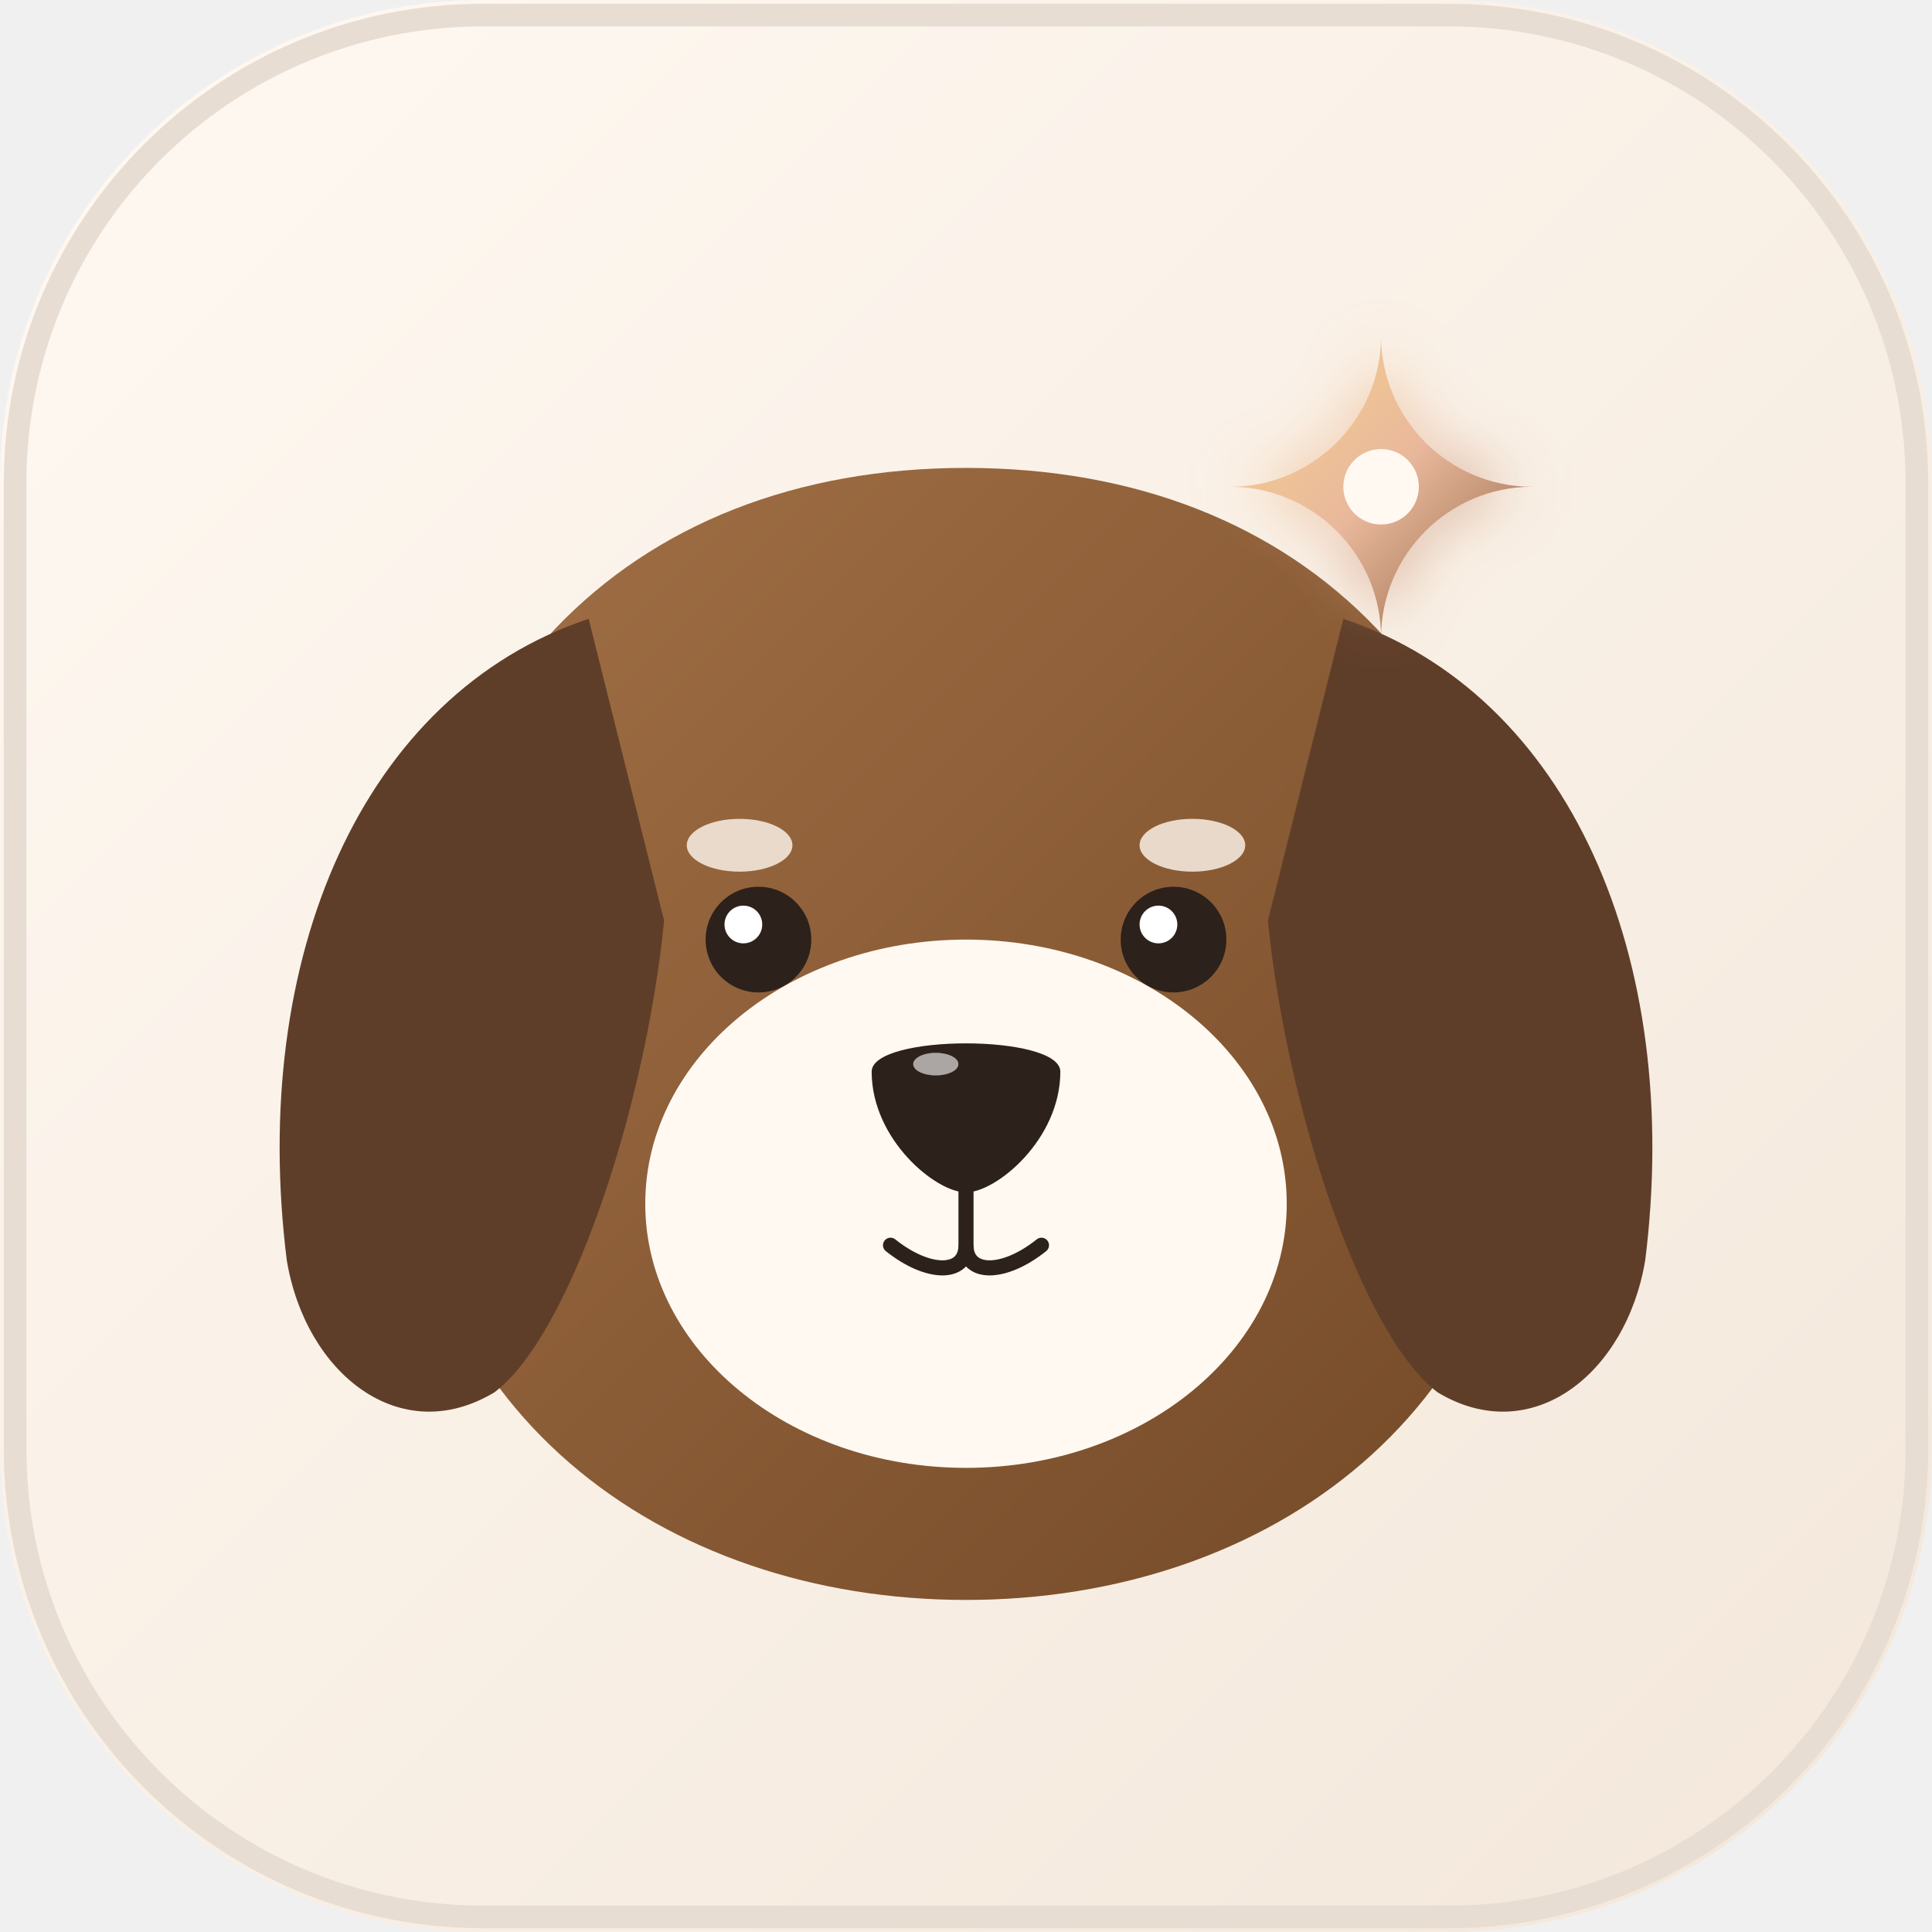
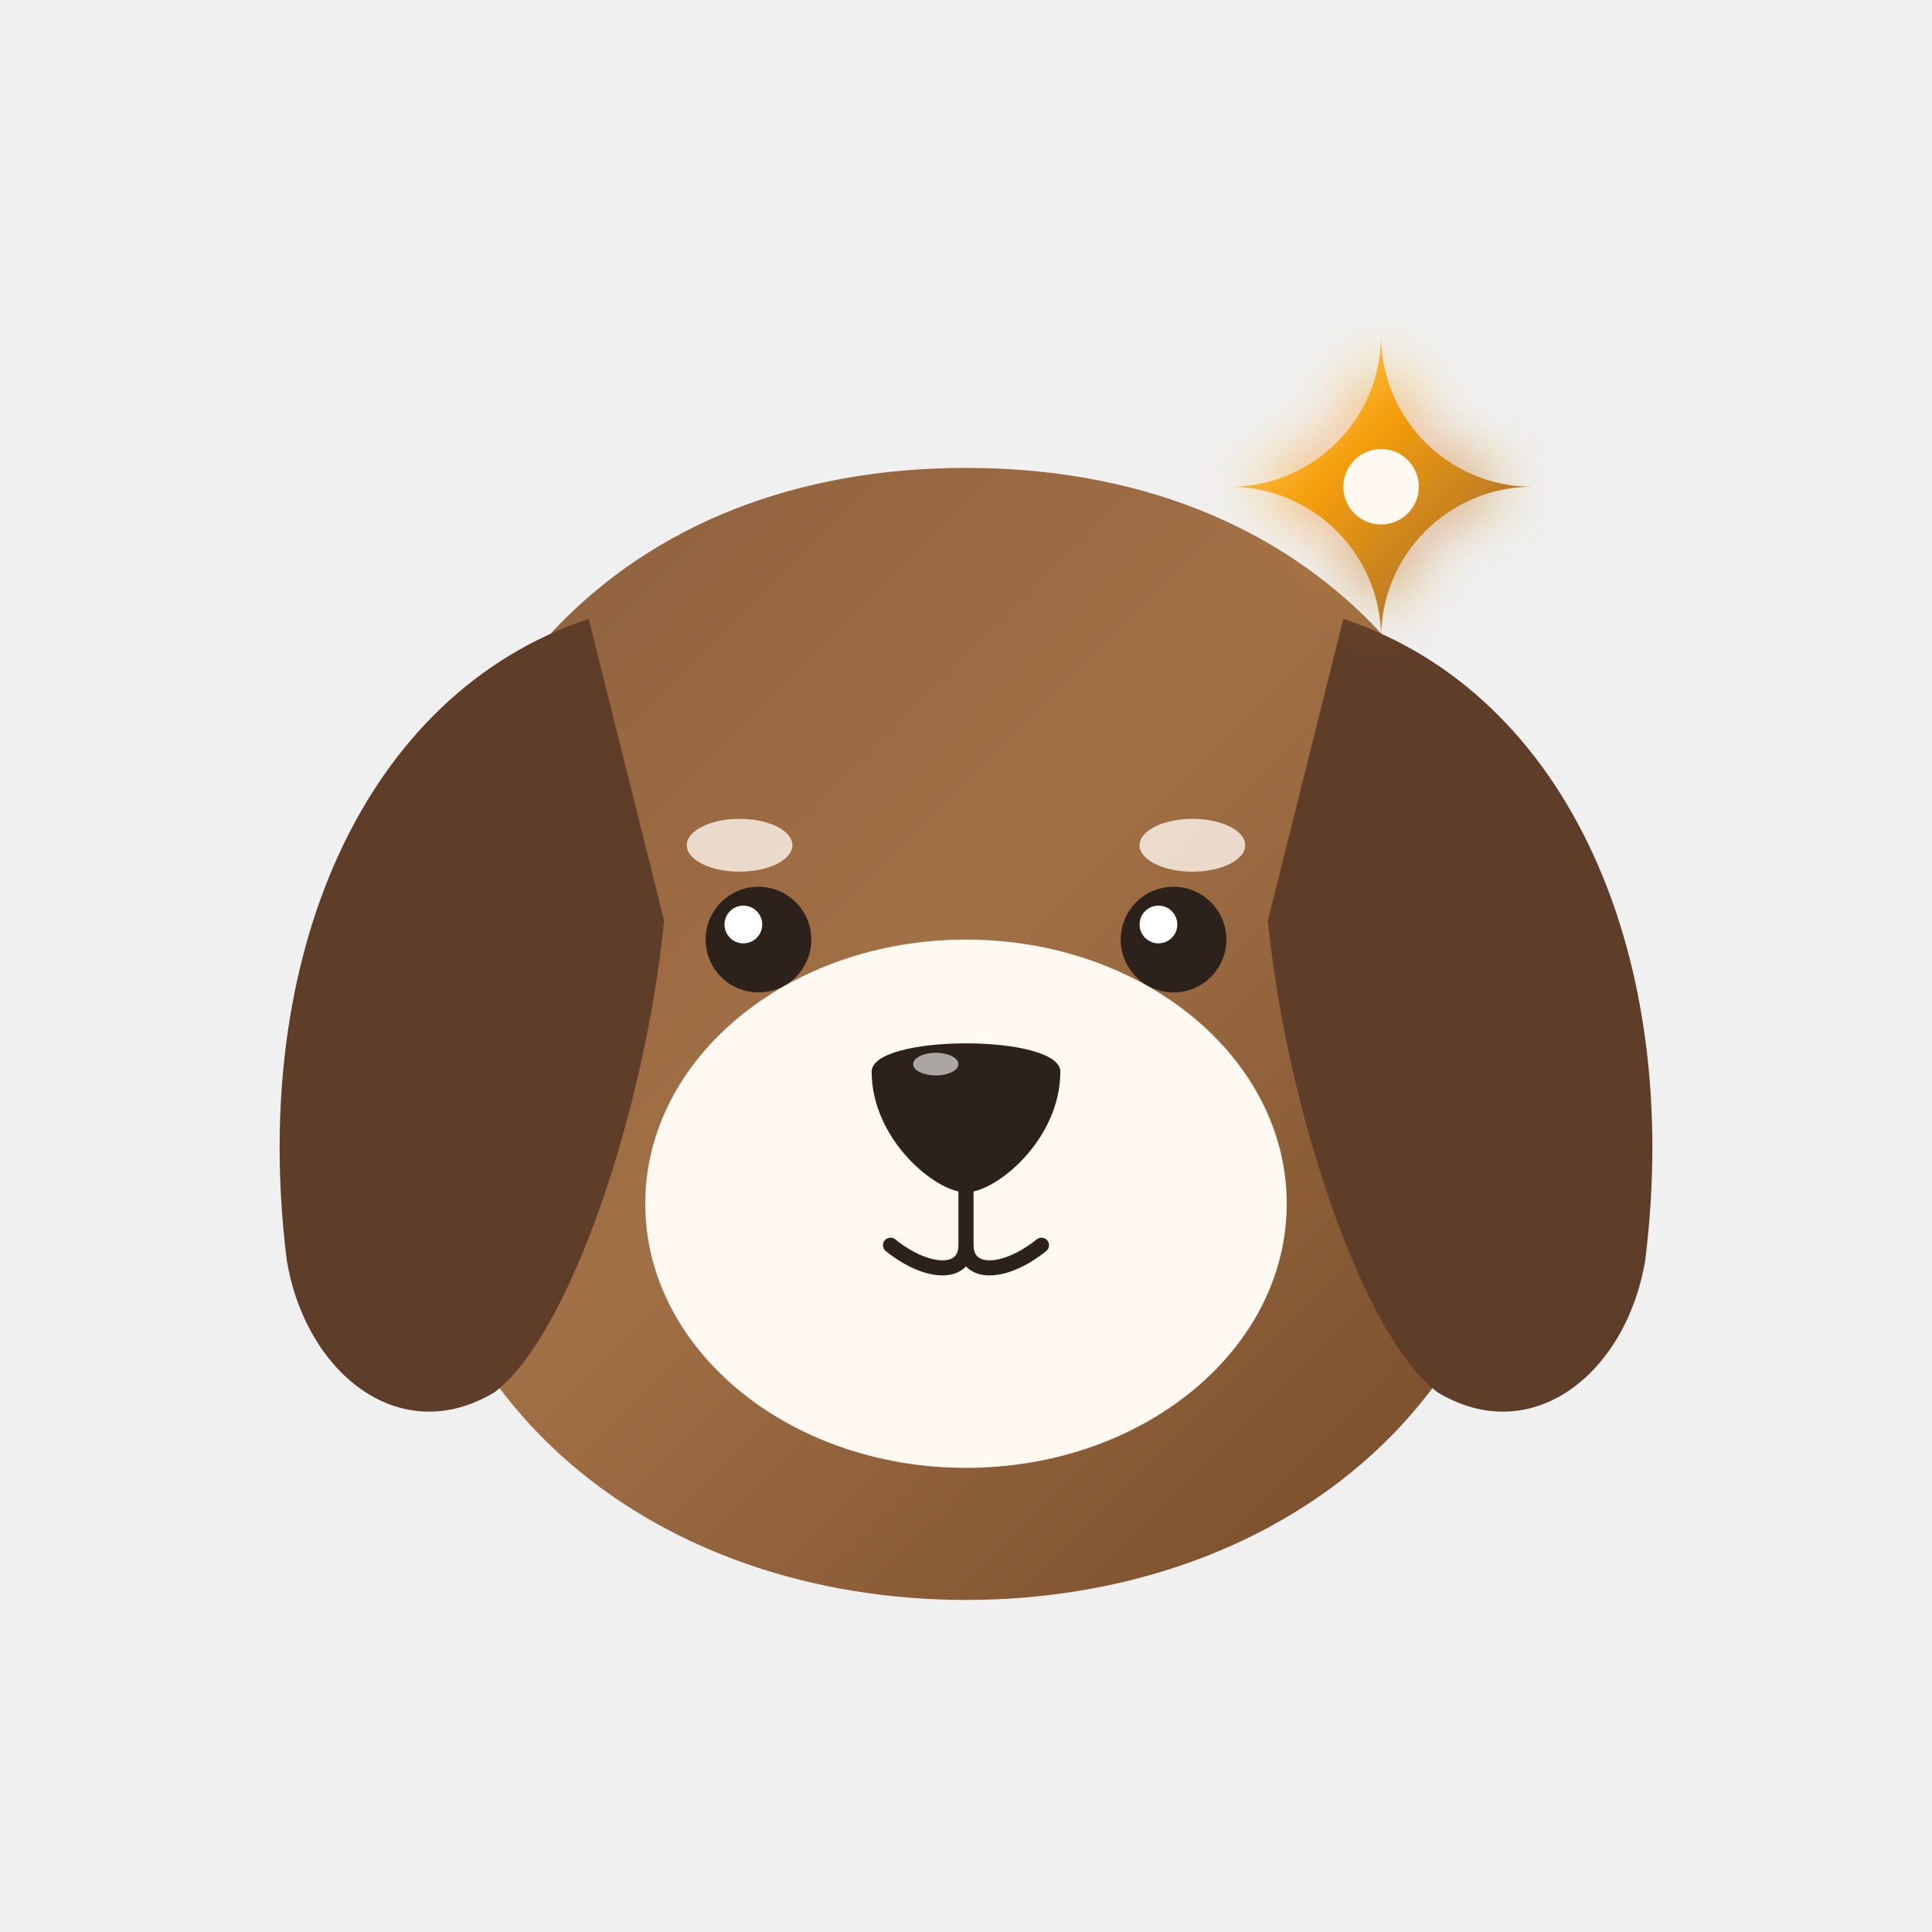
<svg xmlns="http://www.w3.org/2000/svg" viewBox="0 0 512 512" width="512" height="512">
  <defs>
-     <linearGradient id="bgGrad" x1="0%" y1="0%" x2="100%" y2="100%">
-       <stop offset="0%" stop-color="#FFF9F2" />
-       <stop offset="100%" stop-color="#F3E7DA" />
-     </linearGradient>
    <linearGradient id="pupGrad" x1="0%" y1="0%" x2="100%" y2="100%">
-       <stop offset="0%" stop-color="#A27046" />
+       <stop offset="0%" stop-color="#8B5E3C" />
+       <stop offset="45%" stop-color="#A27046" />
      <stop offset="100%" stop-color="#734927" />
    </linearGradient>
    <linearGradient id="lumeGrad" x1="0%" y1="0%" x2="100%" y2="100%">
-       <stop offset="0%" stop-color="#F8D38D" />
-       <stop offset="50%" stop-color="#E9B89C" />
+       <stop offset="0%" stop-color="#FDE68A" />
+       <stop offset="40%" stop-color="#F59E0B" />
      <stop offset="100%" stop-color="#8B5E3C" />
    </linearGradient>
    <filter id="softGlow" x="-20%" y="-20%" width="140%" height="140%">
      <feGaussianBlur stdDeviation="8" result="blur" />
      <feComposite in="SourceGraphic" in2="blur" operator="over" />
    </filter>
  </defs>
-   <rect width="512" height="512" rx="128" fill="url(#bgGrad)" />
-   <rect width="504" height="504" x="4" y="4" rx="124" fill="none" stroke="#E8DDD3" stroke-width="6" />
  <g transform="translate(36, 44)">
    <path d="M 220 80 C 130 80 70 140 70 240 C 70 330 140 380 220 380 C 300 380 370 330 370 240 C 370 140 310 80 220 80 Z" fill="url(#pupGrad)" />
    <path d="M 120 120 C 60 140 30 210 40 290 C 45 320 70 340 95 325 C 115 310 135 250 140 200 Z" fill="#5F3E29" />
    <path d="M 320 120 C 380 140 410 210 400 290 C 395 320 370 340 345 325 C 325 310 305 250 300 200 Z" fill="#5F3E29" />
    <ellipse cx="220" cy="275" rx="85" ry="70" fill="#FFF9F2" />
    <path d="M 195 240 C 195 230 245 230 245 240 C 245 258 228 272 220 272 C 212 272 195 258 195 240 Z" fill="#2C211B" />
    <ellipse cx="212" cy="238" rx="6" ry="3" fill="#FFFFFF" opacity="0.6" />
    <path d="M 220 272 L 220 286" stroke="#2C211B" stroke-width="4" stroke-linecap="round" />
    <path d="M 200 286 C 210 294 220 294 220 286 C 220 294 230 294 240 286" fill="none" stroke="#2C211B" stroke-width="4" stroke-linecap="round" />
    <circle cx="165" cy="205" r="14" fill="#2C211B" />
    <circle cx="161" cy="201" r="5" fill="#FFFFFF" />
    <circle cx="275" cy="205" r="14" fill="#2C211B" />
    <circle cx="271" cy="201" r="5" fill="#FFFFFF" />
    <ellipse cx="160" cy="180" rx="14" ry="7" fill="#F3E7DA" opacity="0.9" />
    <ellipse cx="280" cy="180" rx="14" ry="7" fill="#F3E7DA" opacity="0.9" />
    <g transform="translate(290, 45)" filter="url(#softGlow)">
      <path d="M 40 0 C 40 22 58 40 80 40 C 58 40 40 58 40 80 C 40 58 22 40 0 40 C 22 40 40 22 40 0 Z" fill="url(#lumeGrad)" />
      <circle cx="40" cy="40" r="10" fill="#FFF9F2" />
    </g>
  </g>
</svg>
